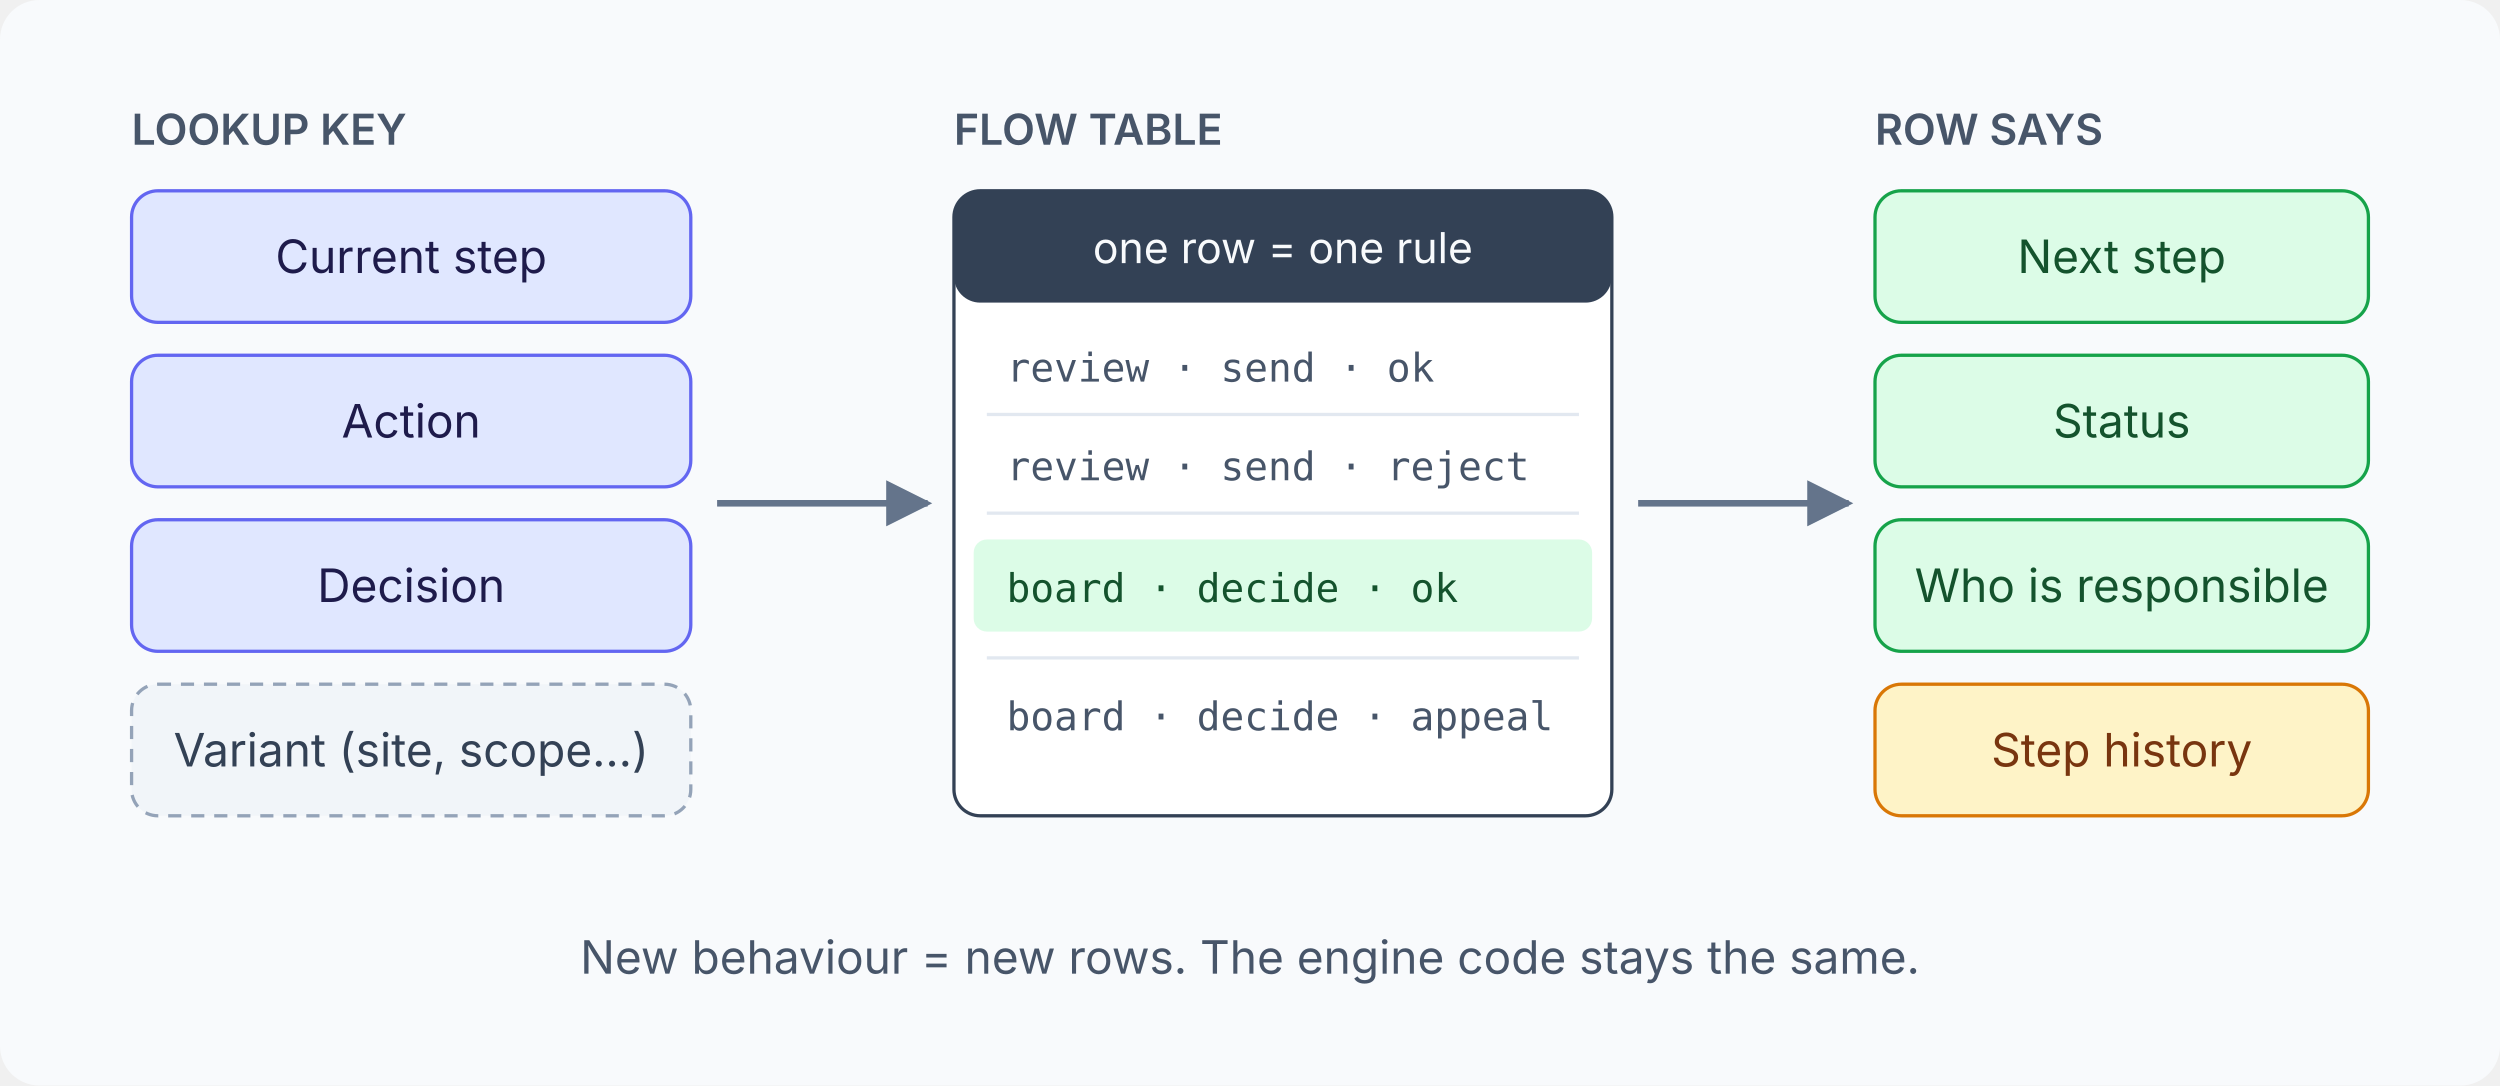
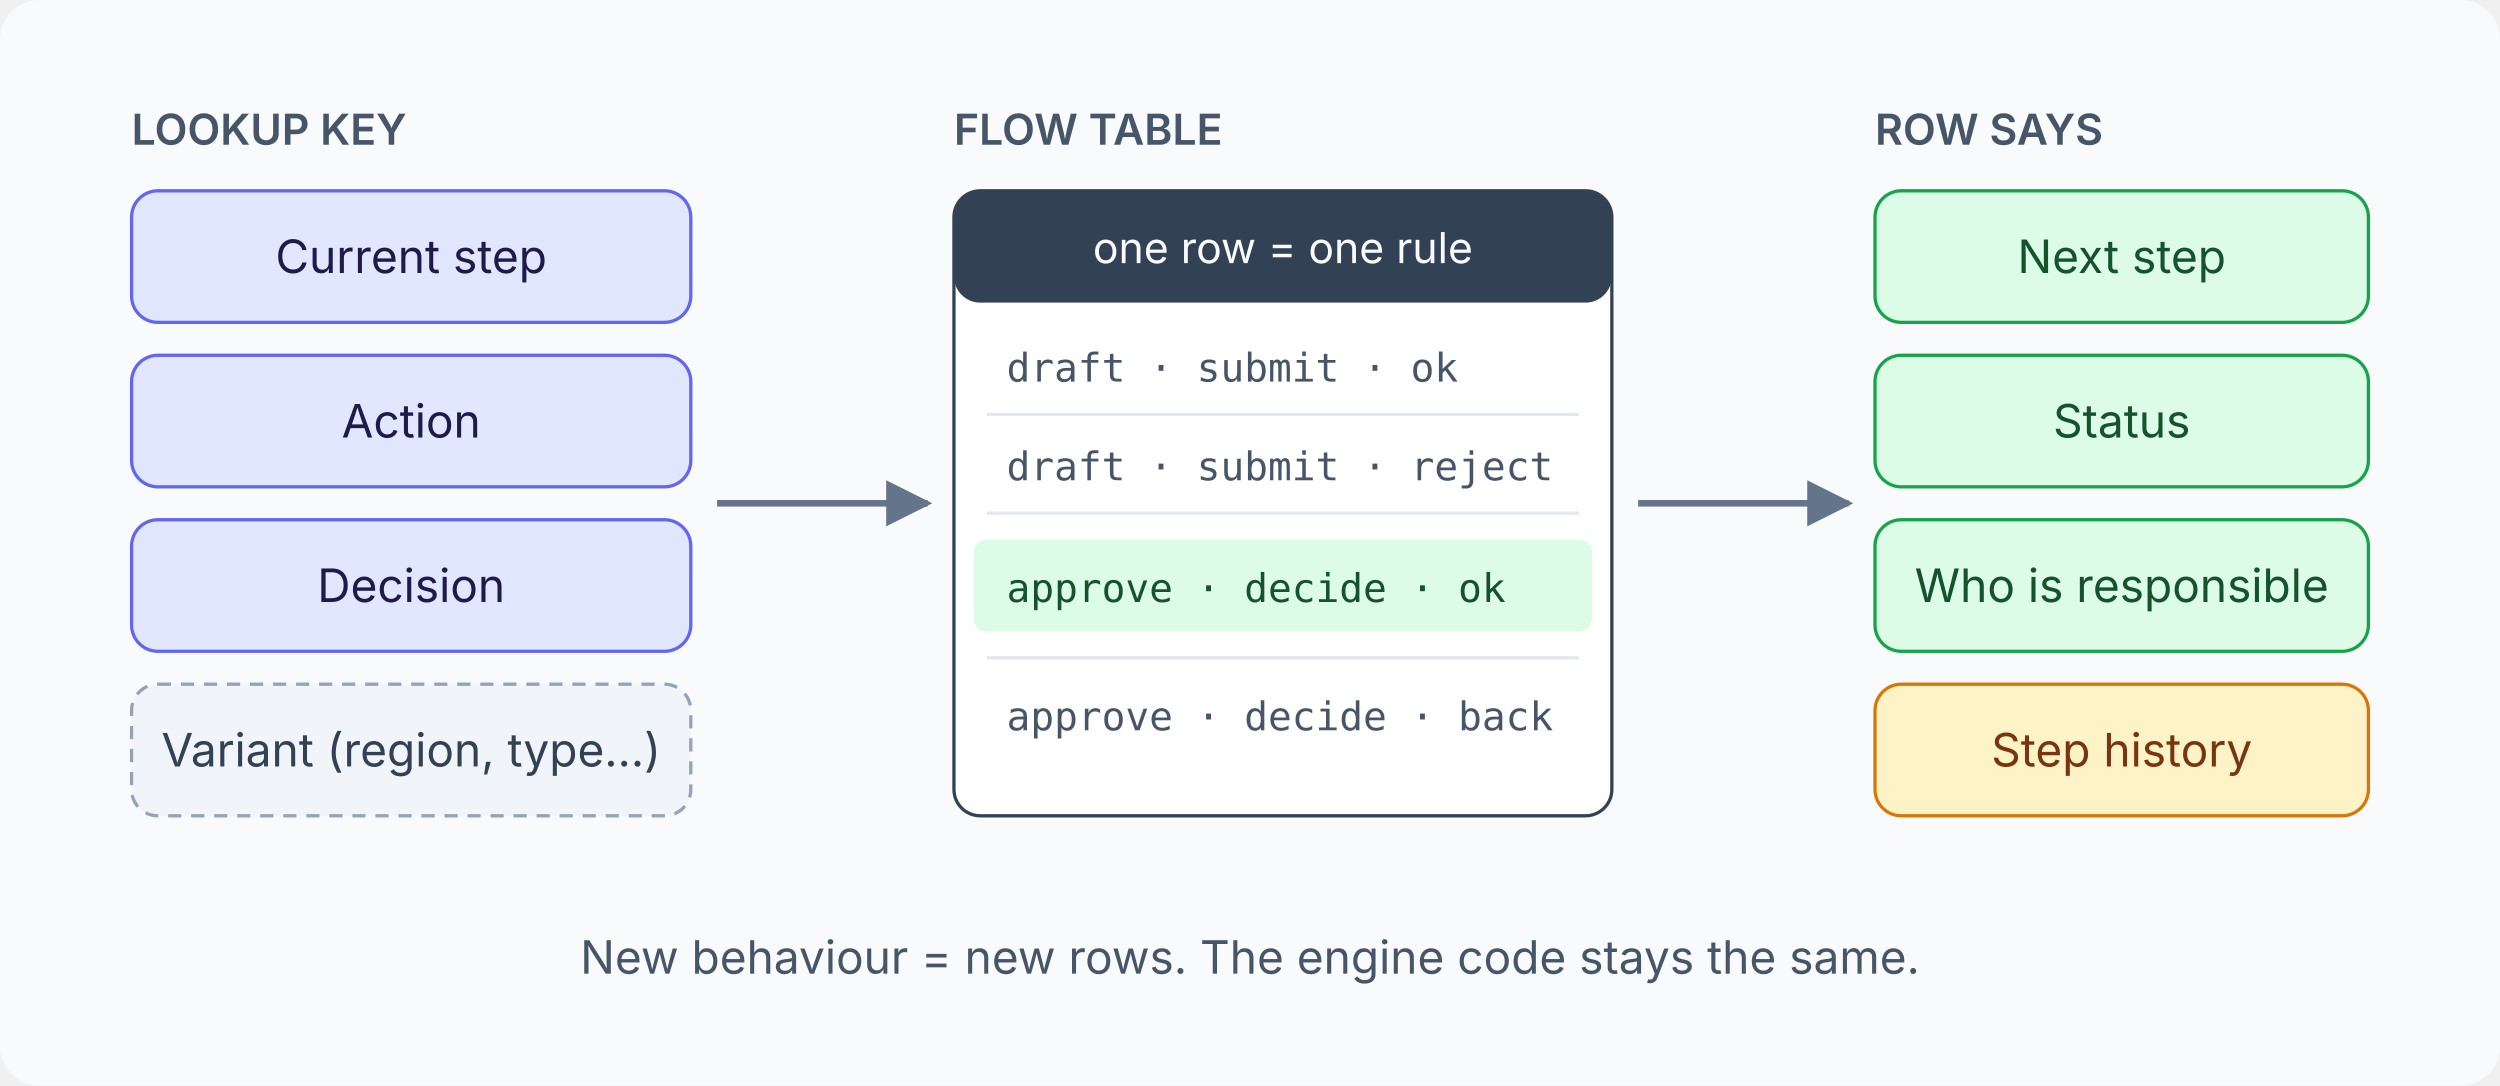
<svg xmlns="http://www.w3.org/2000/svg" viewBox="0 0 760 330" font-family="Inter, system-ui, sans-serif">
  <defs>
    <marker id="a" viewBox="0 0 10 10" refX="9" refY="5" markerWidth="7" markerHeight="7" orient="auto">
      <path d="M0 0 10 5 0 10z" fill="#64748b" />
    </marker>
  </defs>
  <rect width="760" height="330" rx="12" fill="#f8fafc" />
  <text x="40" y="44" font-size="13" font-weight="600" fill="#475569">LOOKUP KEY</text>
  <rect x="40" y="58" width="170" height="40" rx="8" fill="#e0e7ff" stroke="#6366f1" />
  <text x="125" y="83" font-size="14" text-anchor="middle" fill="#1e1b4b">Current step</text>
  <rect x="40" y="108" width="170" height="40" rx="8" fill="#e0e7ff" stroke="#6366f1" />
  <text x="125" y="133" font-size="14" text-anchor="middle" fill="#1e1b4b">Action</text>
  <rect x="40" y="158" width="170" height="40" rx="8" fill="#e0e7ff" stroke="#6366f1" />
  <text x="125" y="183" font-size="14" text-anchor="middle" fill="#1e1b4b">Decision</text>
  <rect x="40" y="208" width="170" height="40" rx="8" fill="#f1f5f9" stroke="#94a3b8" stroke-dasharray="4 3" />
-   <text x="125" y="233" font-size="14" text-anchor="middle" fill="#334155">Variant (site, scope…)</text>
+   <text x="125" y="233" font-size="14" text-anchor="middle" fill="#334155">Variant (region, type…)</text>
  <path d="M218 153 H282" stroke="#64748b" stroke-width="2" marker-end="url(#a)" />
  <text x="290" y="44" font-size="13" font-weight="600" fill="#475569">FLOW TABLE</text>
  <rect x="290" y="58" width="200" height="190" rx="8" fill="#ffffff" stroke="#334155" />
  <rect x="290" y="58" width="200" height="34" rx="8" fill="#334155" />
  <text x="390" y="80" font-size="13" text-anchor="middle" fill="#f8fafc">one row = one rule</text>
  <g font-size="12" fill="#475569" font-family="ui-monospace, monospace">
-     <text x="306" y="116">review · send · ok</text>
+     <text x="306" y="116">draft · submit · ok</text>
    <line x1="300" x2="480" y1="126" y2="126" stroke="#e2e8f0" />
-     <text x="306" y="146">review · send · reject</text>
+     <text x="306" y="146">draft · submit · reject</text>
    <line x1="300" x2="480" y1="156" y2="156" stroke="#e2e8f0" />
    <rect x="296" y="164" width="188" height="28" rx="4" fill="#dcfce7" />
-     <text x="306" y="183" fill="#14532d">board · decide · ok</text>
+     <text x="306" y="183" fill="#14532d">approve · decide · ok</text>
    <line x1="300" x2="480" y1="200" y2="200" stroke="#e2e8f0" />
-     <text x="306" y="222">board · decide · appeal</text>
+     <text x="306" y="222">approve · decide · back</text>
  </g>
  <path d="M498 153 H562" stroke="#64748b" stroke-width="2" marker-end="url(#a)" />
  <text x="570" y="44" font-size="13" font-weight="600" fill="#475569">ROW SAYS</text>
  <rect x="570" y="58" width="150" height="40" rx="8" fill="#dcfce7" stroke="#16a34a" />
  <text x="645" y="83" font-size="14" text-anchor="middle" fill="#14532d">Next step</text>
  <rect x="570" y="108" width="150" height="40" rx="8" fill="#dcfce7" stroke="#16a34a" />
  <text x="645" y="133" font-size="14" text-anchor="middle" fill="#14532d">Status</text>
  <rect x="570" y="158" width="150" height="40" rx="8" fill="#dcfce7" stroke="#16a34a" />
  <text x="645" y="183" font-size="14" text-anchor="middle" fill="#14532d">Who is responsible</text>
  <rect x="570" y="208" width="150" height="40" rx="8" fill="#fef3c7" stroke="#d97706" />
  <text x="645" y="233" font-size="14" text-anchor="middle" fill="#78350f">Step history</text>
  <text x="380" y="296" font-size="14" text-anchor="middle" fill="#475569">New behaviour = new rows. The engine code stays the same.</text>
</svg>
